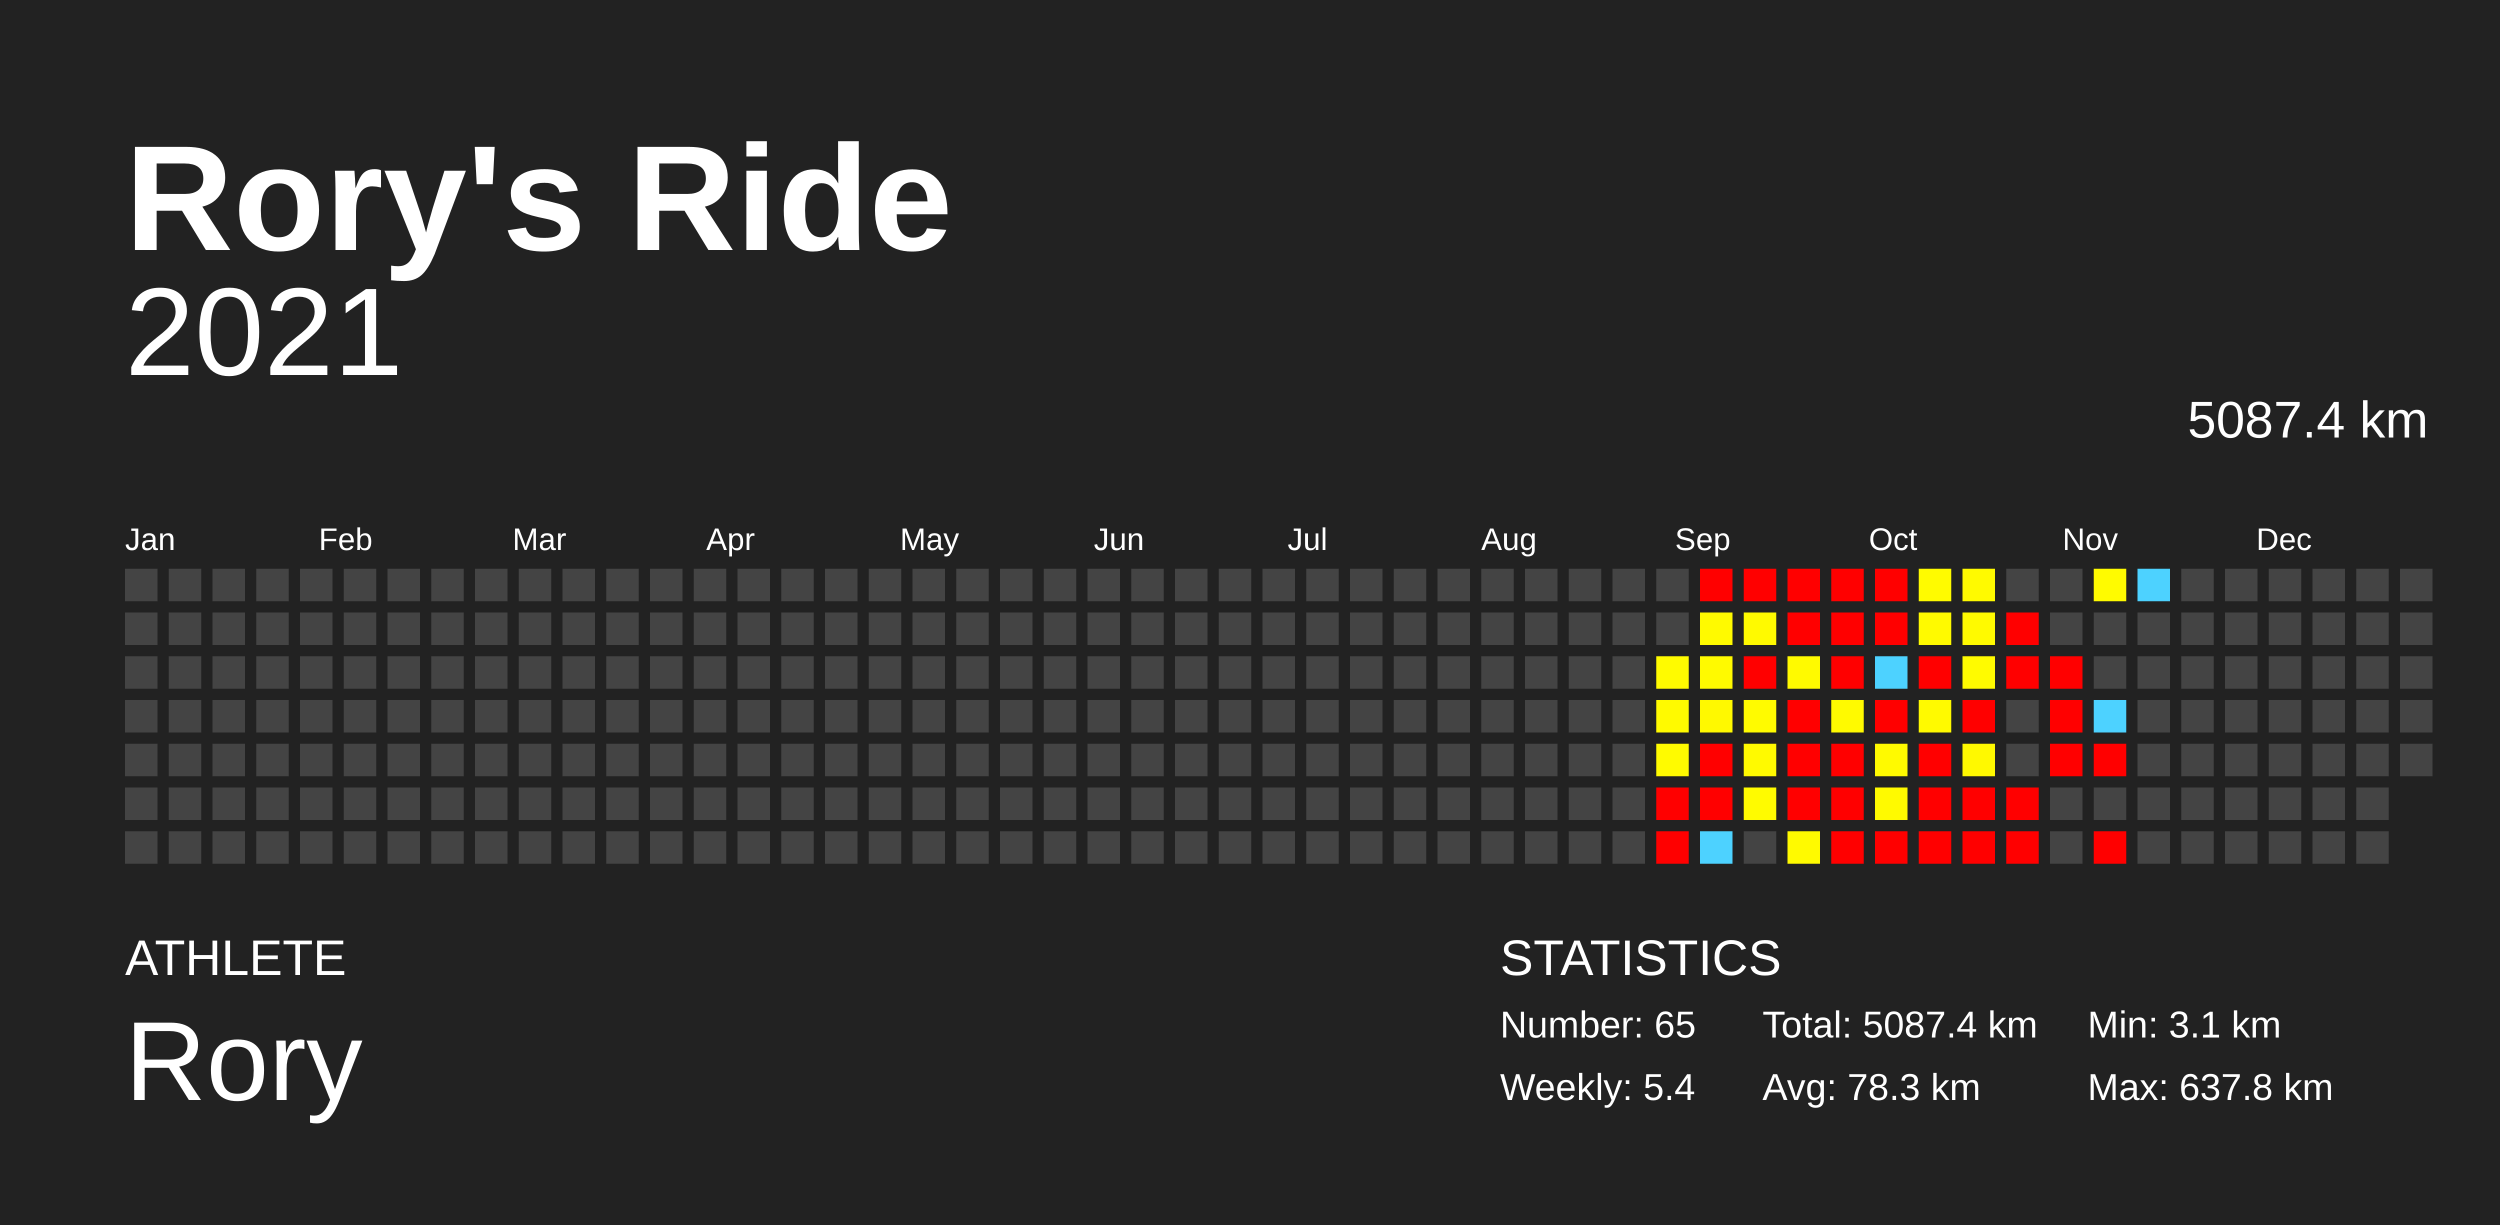
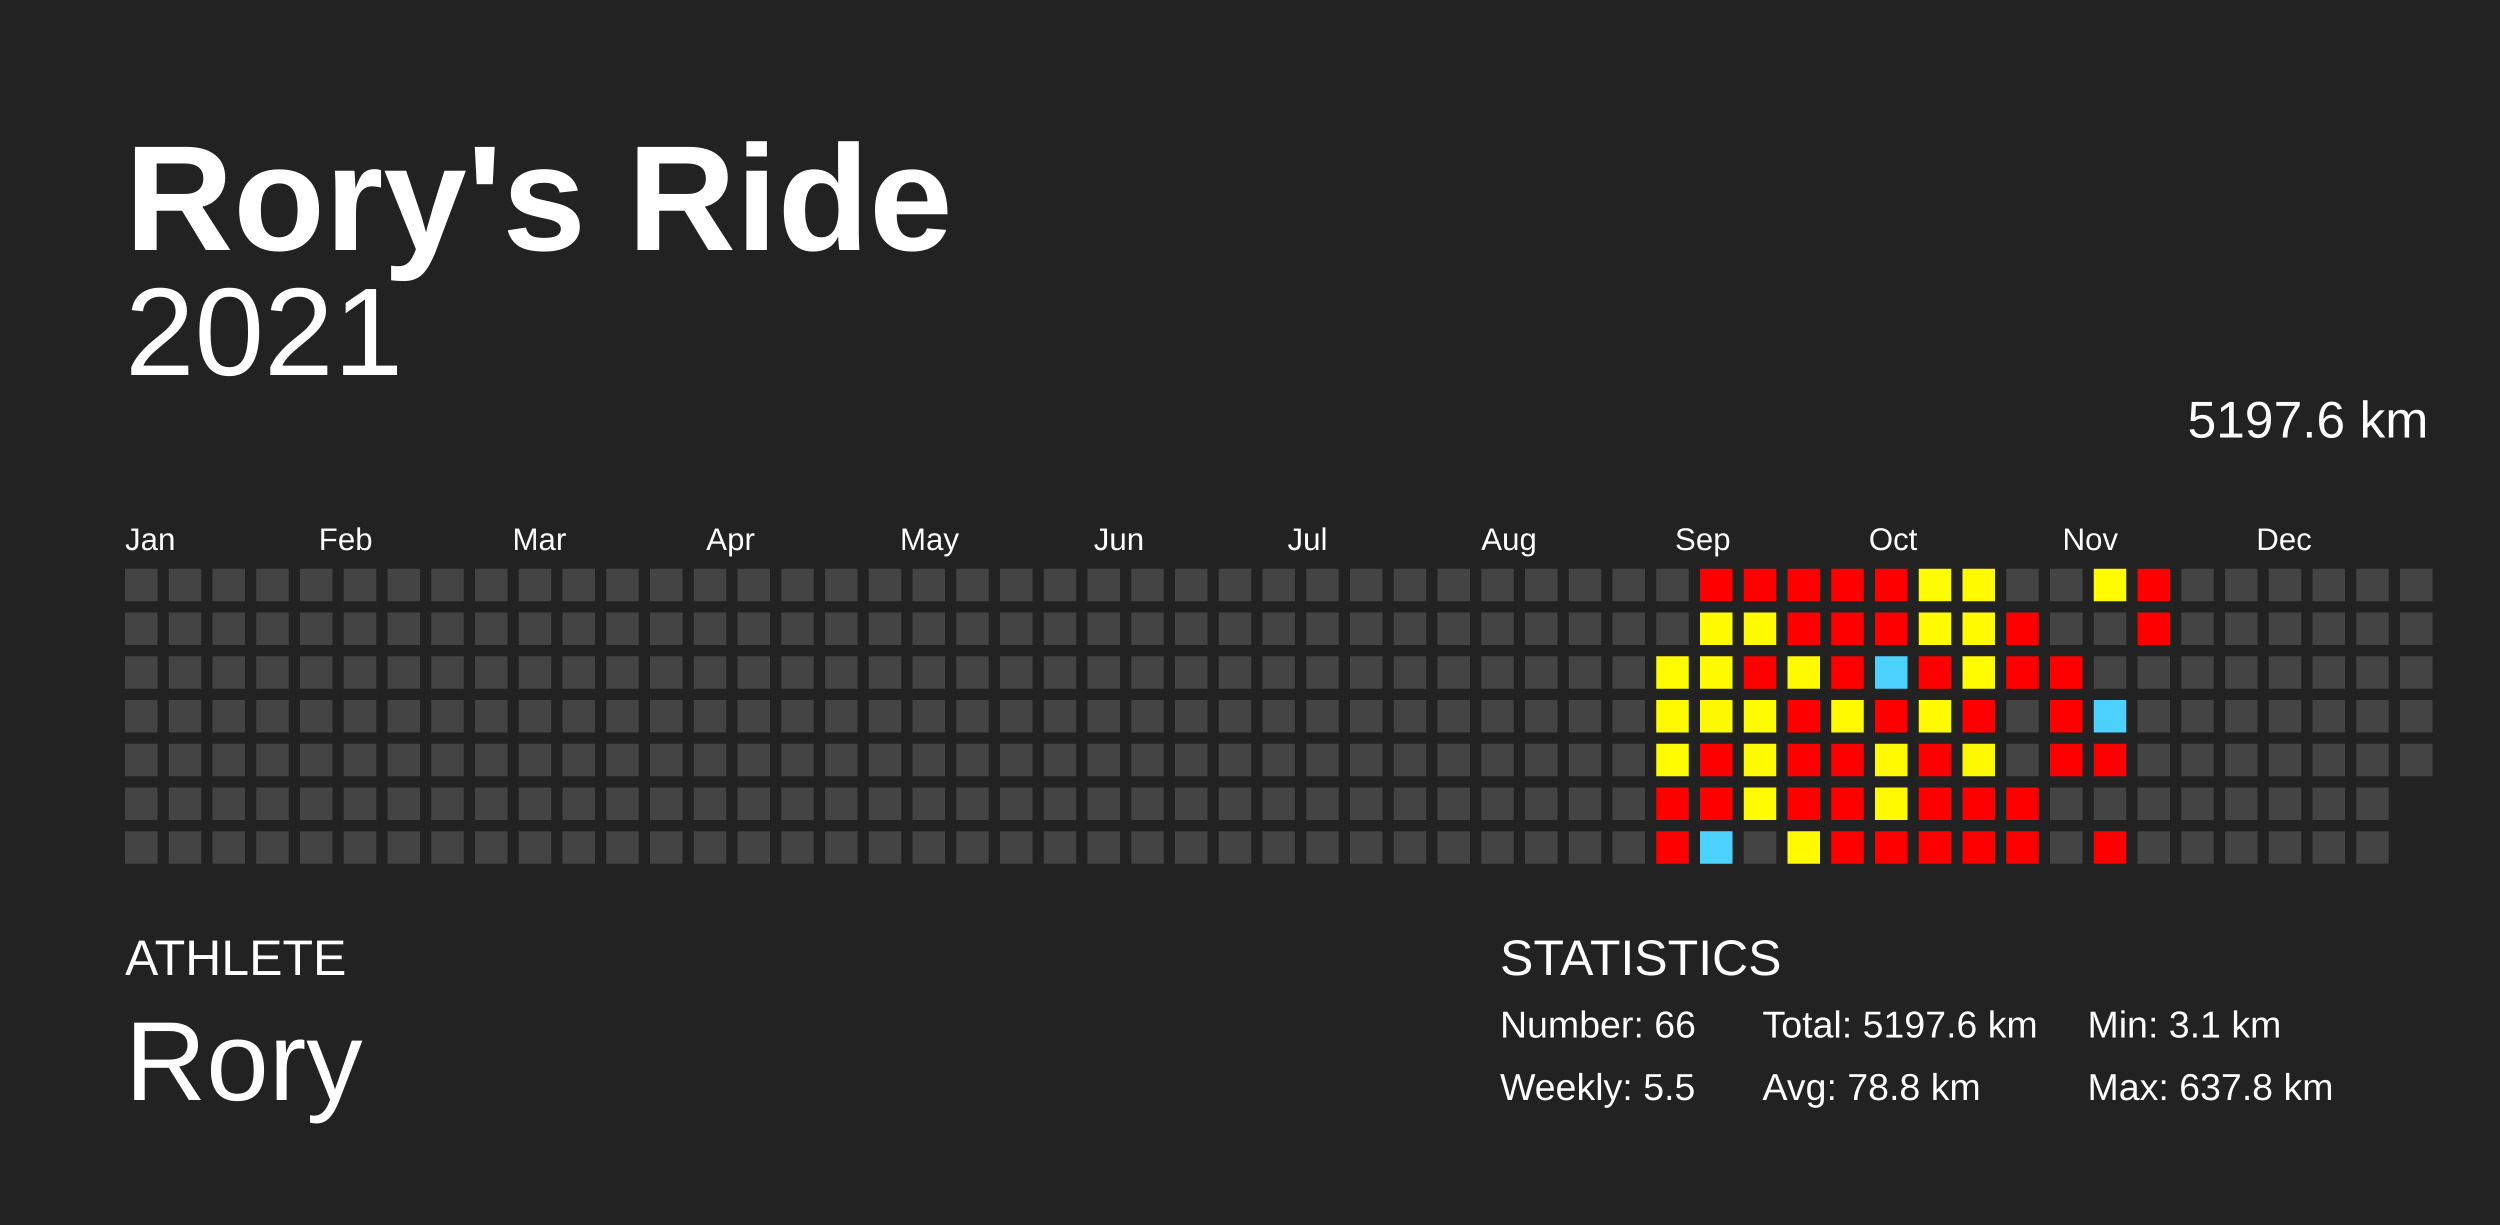
<svg xmlns="http://www.w3.org/2000/svg" baseProfile="full" height="98mm" version="1.1" viewBox="0,0,200,98" width="200mm">
  <defs />
  <rect fill="#222222" height="98" width="200" x="0" y="0" />
  <text fill="#FFFFFF" style="font-size:12px; font-family:Arial; font-weight:bold;" x="10" y="20">Rory's Ride</text>
  <text fill="#FFFFFF" style="font-size:4px; font-family:Arial" x="10" y="78">ATHLETE</text>
  <text fill="#FFFFFF" style="font-size:9px; font-family:Arial" x="10" y="88">Rory</text>
  <text fill="#FFFFFF" style="font-size:4px; font-family:Arial" x="120" y="78">STATISTICS</text>
-   <text fill="#FFFFFF" style="font-size:3px; font-family:Arial" x="120" y="83">Number: 65</text>
-   <text fill="#FFFFFF" style="font-size:3px; font-family:Arial" x="120" y="88">Weekly: 5.4</text>
-   <text fill="#FFFFFF" style="font-size:3px; font-family:Arial" x="141" y="83">Total: 5087.4 km</text>
-   <text fill="#FFFFFF" style="font-size:3px; font-family:Arial" x="141" y="88">Avg: 78.3 km</text>
+   <text fill="#FFFFFF" style="font-size:3px; font-family:Arial" x="120" y="83">Number: 66</text>
+   <text fill="#FFFFFF" style="font-size:3px; font-family:Arial" x="120" y="88">Weekly: 5.5</text>
+   <text fill="#FFFFFF" style="font-size:3px; font-family:Arial" x="141" y="83">Total: 5197.6 km</text>
+   <text fill="#FFFFFF" style="font-size:3px; font-family:Arial" x="141" y="88">Avg: 78.8 km</text>
  <text fill="#FFFFFF" style="font-size:3px; font-family:Arial" x="167" y="83">Min: 3.1 km</text>
  <text fill="#FFFFFF" style="font-size:3px; font-family:Arial" x="167" y="88">Max: 637.8 km</text>
  <text alignment-baseline="hanging" fill="#FFFFFF" style="font-size:10.0px; font-family:Arial;" x="10" y="30">2021</text>
-   <text alignment-baseline="hanging" fill="#FFFFFF" style="font-size:4.125px; font-family:Arial;" x="175" y="35">5087.4 km</text>
+   <text alignment-baseline="hanging" fill="#FFFFFF" style="font-size:4.125px; font-family:Arial;" x="175" y="35">5197.6 km</text>
  <text fill="#FFFFFF" style="font-size:2.5px; font-family:Arial" x="10.0" y="44">Jan</text>
  <text fill="#FFFFFF" style="font-size:2.5px; font-family:Arial" x="25.5" y="44">Feb</text>
  <text fill="#FFFFFF" style="font-size:2.5px; font-family:Arial" x="41.0" y="44">Mar</text>
  <text fill="#FFFFFF" style="font-size:2.5px; font-family:Arial" x="56.5" y="44">Apr</text>
  <text fill="#FFFFFF" style="font-size:2.5px; font-family:Arial" x="72.0" y="44">May</text>
  <text fill="#FFFFFF" style="font-size:2.5px; font-family:Arial" x="87.5" y="44">Jun</text>
  <text fill="#FFFFFF" style="font-size:2.5px; font-family:Arial" x="103.0" y="44">Jul</text>
  <text fill="#FFFFFF" style="font-size:2.5px; font-family:Arial" x="118.5" y="44">Aug</text>
  <text fill="#FFFFFF" style="font-size:2.5px; font-family:Arial" x="134.0" y="44">Sep</text>
  <text fill="#FFFFFF" style="font-size:2.5px; font-family:Arial" x="149.5" y="44">Oct</text>
  <text fill="#FFFFFF" style="font-size:2.5px; font-family:Arial" x="165.0" y="44">Nov</text>
  <text fill="#FFFFFF" style="font-size:2.5px; font-family:Arial" x="180.5" y="44">Dec</text>
  <rect fill="#444444" height="2.6" width="2.6" x="10.0" y="45.5" />
  <rect fill="#444444" height="2.6" width="2.6" x="10.0" y="49.0" />
  <rect fill="#444444" height="2.6" width="2.6" x="10.0" y="52.5" />
  <rect fill="#444444" height="2.6" width="2.6" x="10.0" y="56.0" />
  <rect fill="#444444" height="2.6" width="2.6" x="10.0" y="59.5" />
  <rect fill="#444444" height="2.6" width="2.6" x="10.0" y="63.0" />
  <rect fill="#444444" height="2.6" width="2.6" x="10.0" y="66.5" />
  <rect fill="#444444" height="2.6" width="2.6" x="13.5" y="45.5" />
  <rect fill="#444444" height="2.6" width="2.6" x="13.5" y="49.0" />
  <rect fill="#444444" height="2.6" width="2.6" x="13.5" y="52.5" />
  <rect fill="#444444" height="2.6" width="2.6" x="13.5" y="56.0" />
  <rect fill="#444444" height="2.6" width="2.6" x="13.5" y="59.5" />
  <rect fill="#444444" height="2.6" width="2.6" x="13.5" y="63.0" />
  <rect fill="#444444" height="2.6" width="2.6" x="13.5" y="66.5" />
  <rect fill="#444444" height="2.6" width="2.6" x="17.0" y="45.5" />
  <rect fill="#444444" height="2.6" width="2.6" x="17.0" y="49.0" />
  <rect fill="#444444" height="2.6" width="2.6" x="17.0" y="52.5" />
  <rect fill="#444444" height="2.6" width="2.6" x="17.0" y="56.0" />
  <rect fill="#444444" height="2.6" width="2.6" x="17.0" y="59.5" />
  <rect fill="#444444" height="2.6" width="2.6" x="17.0" y="63.0" />
  <rect fill="#444444" height="2.6" width="2.6" x="17.0" y="66.5" />
  <rect fill="#444444" height="2.6" width="2.6" x="20.5" y="45.5" />
  <rect fill="#444444" height="2.6" width="2.6" x="20.5" y="49.0" />
  <rect fill="#444444" height="2.6" width="2.6" x="20.5" y="52.5" />
  <rect fill="#444444" height="2.6" width="2.6" x="20.5" y="56.0" />
  <rect fill="#444444" height="2.6" width="2.6" x="20.5" y="59.5" />
  <rect fill="#444444" height="2.6" width="2.6" x="20.5" y="63.0" />
  <rect fill="#444444" height="2.6" width="2.6" x="20.5" y="66.5" />
  <rect fill="#444444" height="2.6" width="2.6" x="24.0" y="45.5" />
  <rect fill="#444444" height="2.6" width="2.6" x="24.0" y="49.0" />
  <rect fill="#444444" height="2.6" width="2.6" x="24.0" y="52.5" />
  <rect fill="#444444" height="2.6" width="2.6" x="24.0" y="56.0" />
  <rect fill="#444444" height="2.6" width="2.6" x="24.0" y="59.5" />
  <rect fill="#444444" height="2.6" width="2.6" x="24.0" y="63.0" />
  <rect fill="#444444" height="2.6" width="2.6" x="24.0" y="66.5" />
  <rect fill="#444444" height="2.6" width="2.6" x="27.5" y="45.5" />
  <rect fill="#444444" height="2.6" width="2.6" x="27.5" y="49.0" />
  <rect fill="#444444" height="2.6" width="2.6" x="27.5" y="52.5" />
  <rect fill="#444444" height="2.6" width="2.6" x="27.5" y="56.0" />
  <rect fill="#444444" height="2.6" width="2.6" x="27.5" y="59.5" />
  <rect fill="#444444" height="2.6" width="2.6" x="27.5" y="63.0" />
  <rect fill="#444444" height="2.6" width="2.6" x="27.5" y="66.5" />
  <rect fill="#444444" height="2.6" width="2.6" x="31.0" y="45.5" />
  <rect fill="#444444" height="2.6" width="2.6" x="31.0" y="49.0" />
  <rect fill="#444444" height="2.6" width="2.6" x="31.0" y="52.5" />
  <rect fill="#444444" height="2.6" width="2.6" x="31.0" y="56.0" />
  <rect fill="#444444" height="2.6" width="2.6" x="31.0" y="59.5" />
  <rect fill="#444444" height="2.6" width="2.6" x="31.0" y="63.0" />
  <rect fill="#444444" height="2.6" width="2.6" x="31.0" y="66.5" />
  <rect fill="#444444" height="2.6" width="2.6" x="34.5" y="45.5" />
  <rect fill="#444444" height="2.6" width="2.6" x="34.5" y="49.0" />
  <rect fill="#444444" height="2.6" width="2.6" x="34.5" y="52.5" />
  <rect fill="#444444" height="2.6" width="2.6" x="34.5" y="56.0" />
  <rect fill="#444444" height="2.6" width="2.6" x="34.5" y="59.5" />
  <rect fill="#444444" height="2.6" width="2.6" x="34.5" y="63.0" />
  <rect fill="#444444" height="2.6" width="2.6" x="34.5" y="66.5" />
  <rect fill="#444444" height="2.6" width="2.6" x="38.0" y="45.5" />
  <rect fill="#444444" height="2.6" width="2.6" x="38.0" y="49.0" />
  <rect fill="#444444" height="2.6" width="2.6" x="38.0" y="52.5" />
  <rect fill="#444444" height="2.6" width="2.6" x="38.0" y="56.0" />
  <rect fill="#444444" height="2.6" width="2.6" x="38.0" y="59.5" />
  <rect fill="#444444" height="2.6" width="2.6" x="38.0" y="63.0" />
  <rect fill="#444444" height="2.6" width="2.6" x="38.0" y="66.5" />
  <rect fill="#444444" height="2.6" width="2.6" x="41.5" y="45.5" />
  <rect fill="#444444" height="2.6" width="2.6" x="41.5" y="49.0" />
  <rect fill="#444444" height="2.6" width="2.6" x="41.5" y="52.5" />
  <rect fill="#444444" height="2.6" width="2.6" x="41.5" y="56.0" />
  <rect fill="#444444" height="2.6" width="2.6" x="41.5" y="59.5" />
  <rect fill="#444444" height="2.6" width="2.6" x="41.5" y="63.0" />
  <rect fill="#444444" height="2.6" width="2.6" x="41.5" y="66.5" />
  <rect fill="#444444" height="2.6" width="2.6" x="45.0" y="45.5" />
  <rect fill="#444444" height="2.6" width="2.6" x="45.0" y="49.0" />
  <rect fill="#444444" height="2.6" width="2.6" x="45.0" y="52.5" />
  <rect fill="#444444" height="2.6" width="2.6" x="45.0" y="56.0" />
  <rect fill="#444444" height="2.6" width="2.6" x="45.0" y="59.5" />
  <rect fill="#444444" height="2.6" width="2.6" x="45.0" y="63.0" />
  <rect fill="#444444" height="2.6" width="2.6" x="45.0" y="66.5" />
  <rect fill="#444444" height="2.6" width="2.6" x="48.5" y="45.5" />
  <rect fill="#444444" height="2.6" width="2.6" x="48.5" y="49.0" />
  <rect fill="#444444" height="2.6" width="2.6" x="48.5" y="52.5" />
  <rect fill="#444444" height="2.6" width="2.6" x="48.5" y="56.0" />
  <rect fill="#444444" height="2.6" width="2.6" x="48.5" y="59.5" />
  <rect fill="#444444" height="2.6" width="2.6" x="48.5" y="63.0" />
  <rect fill="#444444" height="2.6" width="2.6" x="48.5" y="66.5" />
  <rect fill="#444444" height="2.6" width="2.6" x="52.0" y="45.5" />
  <rect fill="#444444" height="2.6" width="2.6" x="52.0" y="49.0" />
  <rect fill="#444444" height="2.6" width="2.6" x="52.0" y="52.5" />
  <rect fill="#444444" height="2.6" width="2.6" x="52.0" y="56.0" />
  <rect fill="#444444" height="2.6" width="2.6" x="52.0" y="59.5" />
  <rect fill="#444444" height="2.6" width="2.6" x="52.0" y="63.0" />
  <rect fill="#444444" height="2.6" width="2.6" x="52.0" y="66.5" />
  <rect fill="#444444" height="2.6" width="2.6" x="55.5" y="45.5" />
  <rect fill="#444444" height="2.6" width="2.6" x="55.5" y="49.0" />
  <rect fill="#444444" height="2.6" width="2.6" x="55.5" y="52.5" />
  <rect fill="#444444" height="2.6" width="2.6" x="55.5" y="56.0" />
  <rect fill="#444444" height="2.6" width="2.6" x="55.5" y="59.5" />
  <rect fill="#444444" height="2.6" width="2.6" x="55.5" y="63.0" />
  <rect fill="#444444" height="2.6" width="2.6" x="55.5" y="66.5" />
  <rect fill="#444444" height="2.6" width="2.6" x="59.0" y="45.5" />
  <rect fill="#444444" height="2.6" width="2.6" x="59.0" y="49.0" />
  <rect fill="#444444" height="2.6" width="2.6" x="59.0" y="52.5" />
  <rect fill="#444444" height="2.6" width="2.6" x="59.0" y="56.0" />
  <rect fill="#444444" height="2.6" width="2.6" x="59.0" y="59.5" />
  <rect fill="#444444" height="2.6" width="2.6" x="59.0" y="63.0" />
  <rect fill="#444444" height="2.6" width="2.6" x="59.0" y="66.5" />
  <rect fill="#444444" height="2.6" width="2.6" x="62.5" y="45.5" />
  <rect fill="#444444" height="2.6" width="2.6" x="62.5" y="49.0" />
  <rect fill="#444444" height="2.6" width="2.6" x="62.5" y="52.5" />
  <rect fill="#444444" height="2.6" width="2.6" x="62.5" y="56.0" />
  <rect fill="#444444" height="2.6" width="2.6" x="62.5" y="59.5" />
  <rect fill="#444444" height="2.6" width="2.6" x="62.5" y="63.0" />
  <rect fill="#444444" height="2.6" width="2.6" x="62.5" y="66.5" />
  <rect fill="#444444" height="2.6" width="2.6" x="66.0" y="45.5" />
  <rect fill="#444444" height="2.6" width="2.6" x="66.0" y="49.0" />
  <rect fill="#444444" height="2.6" width="2.6" x="66.0" y="52.5" />
  <rect fill="#444444" height="2.6" width="2.6" x="66.0" y="56.0" />
  <rect fill="#444444" height="2.6" width="2.6" x="66.0" y="59.5" />
  <rect fill="#444444" height="2.6" width="2.6" x="66.0" y="63.0" />
  <rect fill="#444444" height="2.6" width="2.6" x="66.0" y="66.5" />
  <rect fill="#444444" height="2.6" width="2.6" x="69.5" y="45.5" />
  <rect fill="#444444" height="2.6" width="2.6" x="69.5" y="49.0" />
  <rect fill="#444444" height="2.6" width="2.6" x="69.5" y="52.5" />
  <rect fill="#444444" height="2.6" width="2.6" x="69.5" y="56.0" />
  <rect fill="#444444" height="2.6" width="2.6" x="69.5" y="59.5" />
  <rect fill="#444444" height="2.6" width="2.6" x="69.5" y="63.0" />
  <rect fill="#444444" height="2.6" width="2.6" x="69.5" y="66.5" />
  <rect fill="#444444" height="2.6" width="2.6" x="73.0" y="45.5" />
  <rect fill="#444444" height="2.6" width="2.6" x="73.0" y="49.0" />
  <rect fill="#444444" height="2.6" width="2.6" x="73.0" y="52.5" />
  <rect fill="#444444" height="2.6" width="2.6" x="73.0" y="56.0" />
  <rect fill="#444444" height="2.6" width="2.6" x="73.0" y="59.5" />
  <rect fill="#444444" height="2.6" width="2.6" x="73.0" y="63.0" />
  <rect fill="#444444" height="2.6" width="2.6" x="73.0" y="66.5" />
  <rect fill="#444444" height="2.6" width="2.6" x="76.5" y="45.5" />
  <rect fill="#444444" height="2.6" width="2.6" x="76.5" y="49.0" />
  <rect fill="#444444" height="2.6" width="2.6" x="76.5" y="52.5" />
  <rect fill="#444444" height="2.6" width="2.6" x="76.5" y="56.0" />
  <rect fill="#444444" height="2.6" width="2.6" x="76.5" y="59.5" />
  <rect fill="#444444" height="2.6" width="2.6" x="76.5" y="63.0" />
  <rect fill="#444444" height="2.6" width="2.6" x="76.5" y="66.5" />
  <rect fill="#444444" height="2.6" width="2.6" x="80.0" y="45.5" />
  <rect fill="#444444" height="2.6" width="2.6" x="80.0" y="49.0" />
  <rect fill="#444444" height="2.6" width="2.6" x="80.0" y="52.5" />
  <rect fill="#444444" height="2.6" width="2.6" x="80.0" y="56.0" />
  <rect fill="#444444" height="2.6" width="2.6" x="80.0" y="59.5" />
  <rect fill="#444444" height="2.6" width="2.6" x="80.0" y="63.0" />
  <rect fill="#444444" height="2.6" width="2.6" x="80.0" y="66.5" />
  <rect fill="#444444" height="2.6" width="2.6" x="83.5" y="45.5" />
  <rect fill="#444444" height="2.6" width="2.6" x="83.5" y="49.0" />
  <rect fill="#444444" height="2.6" width="2.6" x="83.5" y="52.5" />
  <rect fill="#444444" height="2.6" width="2.6" x="83.5" y="56.0" />
  <rect fill="#444444" height="2.6" width="2.6" x="83.5" y="59.5" />
  <rect fill="#444444" height="2.6" width="2.6" x="83.5" y="63.0" />
  <rect fill="#444444" height="2.6" width="2.6" x="83.5" y="66.5" />
  <rect fill="#444444" height="2.6" width="2.6" x="87.0" y="45.5" />
  <rect fill="#444444" height="2.6" width="2.6" x="87.0" y="49.0" />
  <rect fill="#444444" height="2.6" width="2.6" x="87.0" y="52.5" />
  <rect fill="#444444" height="2.6" width="2.6" x="87.0" y="56.0" />
  <rect fill="#444444" height="2.6" width="2.6" x="87.0" y="59.5" />
  <rect fill="#444444" height="2.6" width="2.6" x="87.0" y="63.0" />
  <rect fill="#444444" height="2.6" width="2.6" x="87.0" y="66.5" />
  <rect fill="#444444" height="2.6" width="2.6" x="90.5" y="45.5" />
  <rect fill="#444444" height="2.6" width="2.6" x="90.5" y="49.0" />
  <rect fill="#444444" height="2.6" width="2.6" x="90.5" y="52.5" />
  <rect fill="#444444" height="2.6" width="2.6" x="90.5" y="56.0" />
  <rect fill="#444444" height="2.6" width="2.6" x="90.5" y="59.5" />
  <rect fill="#444444" height="2.6" width="2.6" x="90.5" y="63.0" />
  <rect fill="#444444" height="2.6" width="2.6" x="90.5" y="66.5" />
  <rect fill="#444444" height="2.6" width="2.6" x="94.0" y="45.5" />
  <rect fill="#444444" height="2.6" width="2.6" x="94.0" y="49.0" />
  <rect fill="#444444" height="2.6" width="2.6" x="94.0" y="52.5" />
  <rect fill="#444444" height="2.6" width="2.6" x="94.0" y="56.0" />
  <rect fill="#444444" height="2.6" width="2.6" x="94.0" y="59.5" />
  <rect fill="#444444" height="2.6" width="2.6" x="94.0" y="63.0" />
  <rect fill="#444444" height="2.6" width="2.6" x="94.0" y="66.5" />
  <rect fill="#444444" height="2.6" width="2.6" x="97.5" y="45.5" />
  <rect fill="#444444" height="2.6" width="2.6" x="97.5" y="49.0" />
  <rect fill="#444444" height="2.6" width="2.6" x="97.5" y="52.5" />
  <rect fill="#444444" height="2.6" width="2.6" x="97.5" y="56.0" />
  <rect fill="#444444" height="2.6" width="2.6" x="97.5" y="59.5" />
  <rect fill="#444444" height="2.6" width="2.6" x="97.5" y="63.0" />
  <rect fill="#444444" height="2.6" width="2.6" x="97.5" y="66.5" />
  <rect fill="#444444" height="2.6" width="2.6" x="101.0" y="45.5" />
  <rect fill="#444444" height="2.6" width="2.6" x="101.0" y="49.0" />
  <rect fill="#444444" height="2.6" width="2.6" x="101.0" y="52.5" />
  <rect fill="#444444" height="2.6" width="2.6" x="101.0" y="56.0" />
  <rect fill="#444444" height="2.6" width="2.6" x="101.0" y="59.5" />
  <rect fill="#444444" height="2.6" width="2.6" x="101.0" y="63.0" />
  <rect fill="#444444" height="2.6" width="2.6" x="101.0" y="66.5" />
  <rect fill="#444444" height="2.6" width="2.6" x="104.5" y="45.5" />
  <rect fill="#444444" height="2.6" width="2.6" x="104.5" y="49.0" />
  <rect fill="#444444" height="2.6" width="2.6" x="104.5" y="52.5" />
  <rect fill="#444444" height="2.6" width="2.6" x="104.5" y="56.0" />
  <rect fill="#444444" height="2.6" width="2.6" x="104.5" y="59.5" />
  <rect fill="#444444" height="2.6" width="2.6" x="104.5" y="63.0" />
  <rect fill="#444444" height="2.6" width="2.6" x="104.5" y="66.5" />
  <rect fill="#444444" height="2.6" width="2.6" x="108.0" y="45.5" />
  <rect fill="#444444" height="2.6" width="2.6" x="108.0" y="49.0" />
  <rect fill="#444444" height="2.6" width="2.6" x="108.0" y="52.5" />
  <rect fill="#444444" height="2.6" width="2.6" x="108.0" y="56.0" />
  <rect fill="#444444" height="2.6" width="2.6" x="108.0" y="59.5" />
  <rect fill="#444444" height="2.6" width="2.6" x="108.0" y="63.0" />
  <rect fill="#444444" height="2.6" width="2.6" x="108.0" y="66.5" />
  <rect fill="#444444" height="2.6" width="2.6" x="111.5" y="45.5" />
  <rect fill="#444444" height="2.6" width="2.6" x="111.5" y="49.0" />
  <rect fill="#444444" height="2.6" width="2.6" x="111.5" y="52.5" />
  <rect fill="#444444" height="2.6" width="2.6" x="111.5" y="56.0" />
  <rect fill="#444444" height="2.6" width="2.6" x="111.5" y="59.5" />
  <rect fill="#444444" height="2.6" width="2.6" x="111.5" y="63.0" />
  <rect fill="#444444" height="2.6" width="2.6" x="111.5" y="66.5" />
  <rect fill="#444444" height="2.6" width="2.6" x="115.0" y="45.5" />
  <rect fill="#444444" height="2.6" width="2.6" x="115.0" y="49.0" />
  <rect fill="#444444" height="2.6" width="2.6" x="115.0" y="52.5" />
  <rect fill="#444444" height="2.6" width="2.6" x="115.0" y="56.0" />
  <rect fill="#444444" height="2.6" width="2.6" x="115.0" y="59.5" />
  <rect fill="#444444" height="2.6" width="2.6" x="115.0" y="63.0" />
  <rect fill="#444444" height="2.6" width="2.6" x="115.0" y="66.5" />
  <rect fill="#444444" height="2.6" width="2.6" x="118.5" y="45.5" />
  <rect fill="#444444" height="2.6" width="2.6" x="118.5" y="49.0" />
  <rect fill="#444444" height="2.6" width="2.6" x="118.5" y="52.5" />
  <rect fill="#444444" height="2.6" width="2.6" x="118.5" y="56.0" />
  <rect fill="#444444" height="2.6" width="2.6" x="118.5" y="59.5" />
  <rect fill="#444444" height="2.6" width="2.6" x="118.5" y="63.0" />
  <rect fill="#444444" height="2.6" width="2.6" x="118.5" y="66.5" />
  <rect fill="#444444" height="2.6" width="2.6" x="122.0" y="45.5" />
  <rect fill="#444444" height="2.6" width="2.6" x="122.0" y="49.0" />
  <rect fill="#444444" height="2.6" width="2.6" x="122.0" y="52.5" />
  <rect fill="#444444" height="2.6" width="2.6" x="122.0" y="56.0" />
  <rect fill="#444444" height="2.6" width="2.6" x="122.0" y="59.5" />
  <rect fill="#444444" height="2.6" width="2.6" x="122.0" y="63.0" />
  <rect fill="#444444" height="2.6" width="2.6" x="122.0" y="66.5" />
  <rect fill="#444444" height="2.6" width="2.6" x="125.5" y="45.5" />
  <rect fill="#444444" height="2.6" width="2.6" x="125.5" y="49.0" />
  <rect fill="#444444" height="2.6" width="2.6" x="125.5" y="52.5" />
  <rect fill="#444444" height="2.6" width="2.6" x="125.5" y="56.0" />
  <rect fill="#444444" height="2.6" width="2.6" x="125.5" y="59.5" />
  <rect fill="#444444" height="2.6" width="2.6" x="125.5" y="63.0" />
  <rect fill="#444444" height="2.6" width="2.6" x="125.5" y="66.5" />
  <rect fill="#444444" height="2.6" width="2.6" x="129.0" y="45.5" />
  <rect fill="#444444" height="2.6" width="2.6" x="129.0" y="49.0" />
  <rect fill="#444444" height="2.6" width="2.6" x="129.0" y="52.5" />
  <rect fill="#444444" height="2.6" width="2.6" x="129.0" y="56.0" />
  <rect fill="#444444" height="2.6" width="2.6" x="129.0" y="59.5" />
  <rect fill="#444444" height="2.6" width="2.6" x="129.0" y="63.0" />
  <rect fill="#444444" height="2.6" width="2.6" x="129.0" y="66.5" />
  <rect fill="#444444" height="2.6" width="2.6" x="132.5" y="45.5" />
  <rect fill="#444444" height="2.6" width="2.6" x="132.5" y="49.0" />
  <rect fill="#fffb00" height="2.6" width="2.6" x="132.5" y="52.5" />
  <rect fill="#fffa00" height="2.6" width="2.6" x="132.5" y="56.0" />
  <rect fill="#fffb00" height="2.6" width="2.6" x="132.5" y="59.5" />
  <rect fill="red" height="2.6" width="2.6" x="132.5" y="63.0" />
  <rect fill="red" height="2.6" width="2.6" x="132.5" y="66.5" />
  <rect fill="red" height="2.6" width="2.6" x="136.0" y="45.5" />
  <rect fill="#fffa00" height="2.6" width="2.6" x="136.0" y="49.0" />
  <rect fill="#fffa00" height="2.6" width="2.6" x="136.0" y="52.5" />
  <rect fill="#fff900" height="2.6" width="2.6" x="136.0" y="56.0" />
  <rect fill="red" height="2.6" width="2.6" x="136.0" y="59.5" />
  <rect fill="red" height="2.6" width="2.6" x="136.0" y="63.0" />
  <rect fill="#4dd2ff" height="2.6" width="2.6" x="136.0" y="66.5" />
  <rect fill="red" height="2.6" width="2.6" x="139.5" y="45.5" />
  <rect fill="#fffa00" height="2.6" width="2.6" x="139.5" y="49.0" />
  <rect fill="red" height="2.6" width="2.6" x="139.5" y="52.5" />
  <rect fill="#fffb00" height="2.6" width="2.6" x="139.5" y="56.0" />
  <rect fill="#fffa00" height="2.6" width="2.6" x="139.5" y="59.5" />
  <rect fill="#fffb00" height="2.6" width="2.6" x="139.5" y="63.0" />
  <rect fill="#444444" height="2.6" width="2.6" x="139.5" y="66.5" />
  <rect fill="red" height="2.6" width="2.6" x="143.0" y="45.5" />
  <rect fill="red" height="2.6" width="2.6" x="143.0" y="49.0" />
  <rect fill="#fffa00" height="2.6" width="2.6" x="143.0" y="52.5" />
  <rect fill="red" height="2.6" width="2.6" x="143.0" y="56.0" />
  <rect fill="red" height="2.6" width="2.6" x="143.0" y="59.5" />
  <rect fill="red" height="2.6" width="2.6" x="143.0" y="63.0" />
  <rect fill="#fffa00" height="2.6" width="2.6" x="143.0" y="66.5" />
  <rect fill="red" height="2.6" width="2.6" x="146.5" y="45.5" />
  <rect fill="red" height="2.6" width="2.6" x="146.5" y="49.0" />
  <rect fill="red" height="2.6" width="2.6" x="146.5" y="52.5" />
  <rect fill="#fffa00" height="2.6" width="2.6" x="146.5" y="56.0" />
  <rect fill="red" height="2.6" width="2.6" x="146.5" y="59.5" />
  <rect fill="red" height="2.6" width="2.6" x="146.5" y="63.0" />
  <rect fill="red" height="2.6" width="2.6" x="146.5" y="66.5" />
  <rect fill="red" height="2.6" width="2.6" x="150.0" y="45.5" />
  <rect fill="red" height="2.6" width="2.6" x="150.0" y="49.0" />
  <rect fill="#4dd2ff" height="2.6" width="2.6" x="150.0" y="52.5" />
  <rect fill="red" height="2.6" width="2.6" x="150.0" y="56.0" />
  <rect fill="#fffa00" height="2.6" width="2.6" x="150.0" y="59.5" />
  <rect fill="#fffa00" height="2.6" width="2.6" x="150.0" y="63.0" />
  <rect fill="red" height="2.6" width="2.6" x="150.0" y="66.5" />
  <rect fill="#fffb00" height="2.6" width="2.6" x="153.5" y="45.5" />
  <rect fill="#fffa00" height="2.6" width="2.6" x="153.5" y="49.0" />
  <rect fill="red" height="2.6" width="2.6" x="153.5" y="52.5" />
  <rect fill="#fffa00" height="2.6" width="2.6" x="153.5" y="56.0" />
  <rect fill="red" height="2.6" width="2.6" x="153.5" y="59.5" />
  <rect fill="red" height="2.6" width="2.6" x="153.5" y="63.0" />
  <rect fill="red" height="2.6" width="2.6" x="153.5" y="66.5" />
  <rect fill="#fffa00" height="2.6" width="2.6" x="157.0" y="45.5" />
  <rect fill="#fffa00" height="2.6" width="2.6" x="157.0" y="49.0" />
  <rect fill="#fffb00" height="2.6" width="2.6" x="157.0" y="52.5" />
  <rect fill="red" height="2.6" width="2.6" x="157.0" y="56.0" />
  <rect fill="#fff900" height="2.6" width="2.6" x="157.0" y="59.5" />
  <rect fill="red" height="2.6" width="2.6" x="157.0" y="63.0" />
  <rect fill="red" height="2.6" width="2.6" x="157.0" y="66.5" />
  <rect fill="#444444" height="2.6" width="2.6" x="160.5" y="45.5" />
  <rect fill="red" height="2.6" width="2.6" x="160.5" y="49.0" />
  <rect fill="red" height="2.6" width="2.6" x="160.5" y="52.5" />
  <rect fill="#444444" height="2.6" width="2.6" x="160.5" y="56.0" />
  <rect fill="#444444" height="2.6" width="2.6" x="160.5" y="59.5" />
  <rect fill="red" height="2.6" width="2.6" x="160.5" y="63.0" />
  <rect fill="red" height="2.6" width="2.6" x="160.5" y="66.5" />
  <rect fill="#444444" height="2.6" width="2.6" x="164.0" y="45.5" />
  <rect fill="#444444" height="2.6" width="2.6" x="164.0" y="49.0" />
  <rect fill="red" height="2.6" width="2.6" x="164.0" y="52.5" />
  <rect fill="red" height="2.6" width="2.6" x="164.0" y="56.0" />
  <rect fill="red" height="2.6" width="2.6" x="164.0" y="59.5" />
  <rect fill="#444444" height="2.6" width="2.6" x="164.0" y="63.0" />
  <rect fill="#444444" height="2.6" width="2.6" x="164.0" y="66.5" />
  <rect fill="#fffb00" height="2.6" width="2.6" x="167.5" y="45.5" />
  <rect fill="#444444" height="2.6" width="2.6" x="167.5" y="49.0" />
  <rect fill="#444444" height="2.6" width="2.6" x="167.5" y="52.5" />
  <rect fill="#4dd2ff" height="2.6" width="2.6" x="167.5" y="56.0" />
  <rect fill="red" height="2.6" width="2.6" x="167.5" y="59.5" />
  <rect fill="#444444" height="2.6" width="2.6" x="167.5" y="63.0" />
  <rect fill="red" height="2.6" width="2.6" x="167.5" y="66.5" />
-   <rect fill="#4dd2ff" height="2.6" width="2.6" x="171.0" y="45.5" />
-   <rect fill="#444444" height="2.6" width="2.6" x="171.0" y="49.0" />
+   <rect fill="red" height="2.6" width="2.6" x="171.0" y="45.5" />
+   <rect fill="red" height="2.6" width="2.6" x="171.0" y="49.0" />
  <rect fill="#444444" height="2.6" width="2.6" x="171.0" y="52.5" />
  <rect fill="#444444" height="2.6" width="2.6" x="171.0" y="56.0" />
  <rect fill="#444444" height="2.6" width="2.6" x="171.0" y="59.5" />
  <rect fill="#444444" height="2.6" width="2.6" x="171.0" y="63.0" />
  <rect fill="#444444" height="2.6" width="2.6" x="171.0" y="66.5" />
  <rect fill="#444444" height="2.6" width="2.6" x="174.5" y="45.5" />
  <rect fill="#444444" height="2.6" width="2.6" x="174.5" y="49.0" />
  <rect fill="#444444" height="2.6" width="2.6" x="174.5" y="52.5" />
  <rect fill="#444444" height="2.6" width="2.6" x="174.5" y="56.0" />
  <rect fill="#444444" height="2.6" width="2.6" x="174.5" y="59.5" />
  <rect fill="#444444" height="2.6" width="2.6" x="174.5" y="63.0" />
  <rect fill="#444444" height="2.6" width="2.6" x="174.5" y="66.5" />
  <rect fill="#444444" height="2.6" width="2.6" x="178.0" y="45.5" />
  <rect fill="#444444" height="2.6" width="2.6" x="178.0" y="49.0" />
  <rect fill="#444444" height="2.6" width="2.6" x="178.0" y="52.5" />
  <rect fill="#444444" height="2.6" width="2.6" x="178.0" y="56.0" />
  <rect fill="#444444" height="2.6" width="2.6" x="178.0" y="59.5" />
  <rect fill="#444444" height="2.6" width="2.6" x="178.0" y="63.0" />
  <rect fill="#444444" height="2.6" width="2.6" x="178.0" y="66.5" />
  <rect fill="#444444" height="2.6" width="2.6" x="181.5" y="45.5" />
  <rect fill="#444444" height="2.6" width="2.6" x="181.5" y="49.0" />
  <rect fill="#444444" height="2.6" width="2.6" x="181.5" y="52.5" />
  <rect fill="#444444" height="2.6" width="2.6" x="181.5" y="56.0" />
  <rect fill="#444444" height="2.6" width="2.6" x="181.5" y="59.5" />
  <rect fill="#444444" height="2.6" width="2.6" x="181.5" y="63.0" />
  <rect fill="#444444" height="2.6" width="2.6" x="181.5" y="66.5" />
  <rect fill="#444444" height="2.6" width="2.6" x="185.0" y="45.5" />
  <rect fill="#444444" height="2.6" width="2.6" x="185.0" y="49.0" />
  <rect fill="#444444" height="2.6" width="2.6" x="185.0" y="52.5" />
  <rect fill="#444444" height="2.6" width="2.6" x="185.0" y="56.0" />
  <rect fill="#444444" height="2.6" width="2.6" x="185.0" y="59.5" />
  <rect fill="#444444" height="2.6" width="2.6" x="185.0" y="63.0" />
  <rect fill="#444444" height="2.6" width="2.6" x="185.0" y="66.5" />
  <rect fill="#444444" height="2.6" width="2.6" x="188.5" y="45.5" />
  <rect fill="#444444" height="2.6" width="2.6" x="188.5" y="49.0" />
  <rect fill="#444444" height="2.6" width="2.6" x="188.5" y="52.5" />
  <rect fill="#444444" height="2.6" width="2.6" x="188.5" y="56.0" />
  <rect fill="#444444" height="2.6" width="2.6" x="188.5" y="59.5" />
  <rect fill="#444444" height="2.6" width="2.6" x="188.5" y="63.0" />
  <rect fill="#444444" height="2.6" width="2.6" x="188.5" y="66.5" />
  <rect fill="#444444" height="2.6" width="2.6" x="192.0" y="45.5" />
  <rect fill="#444444" height="2.6" width="2.6" x="192.0" y="49.0" />
  <rect fill="#444444" height="2.6" width="2.6" x="192.0" y="52.5" />
  <rect fill="#444444" height="2.6" width="2.6" x="192.0" y="56.0" />
  <rect fill="#444444" height="2.6" width="2.6" x="192.0" y="59.5" />
</svg>
